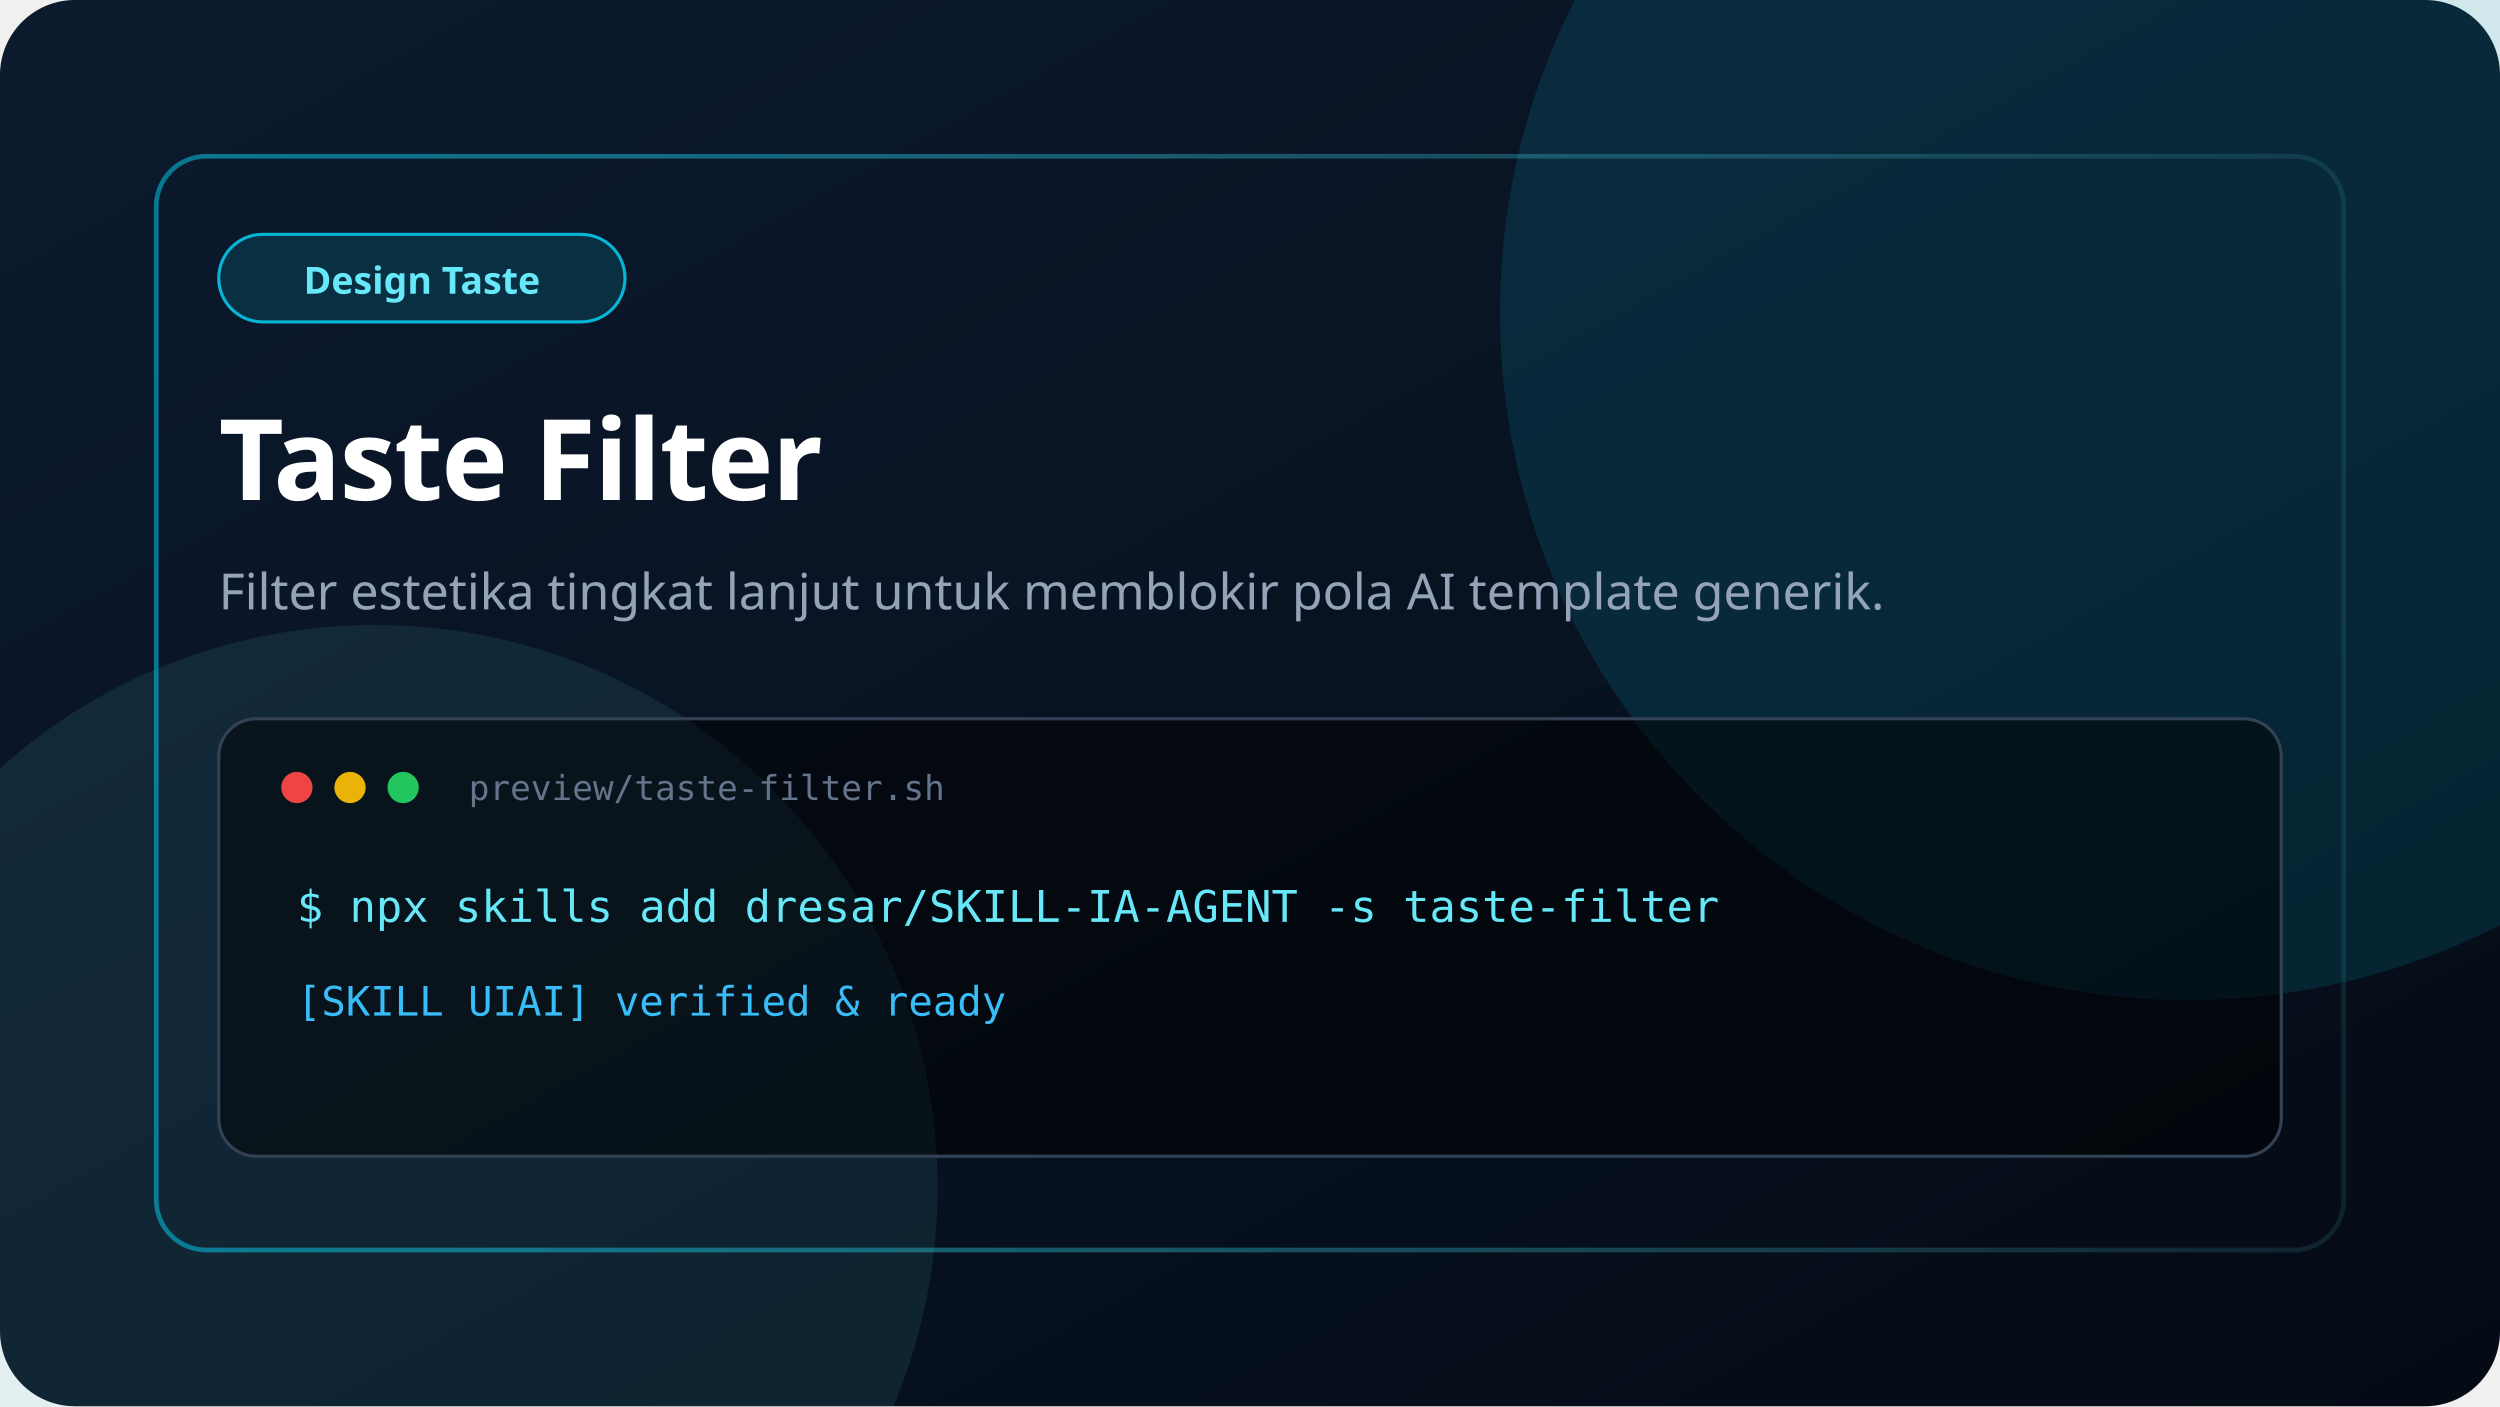
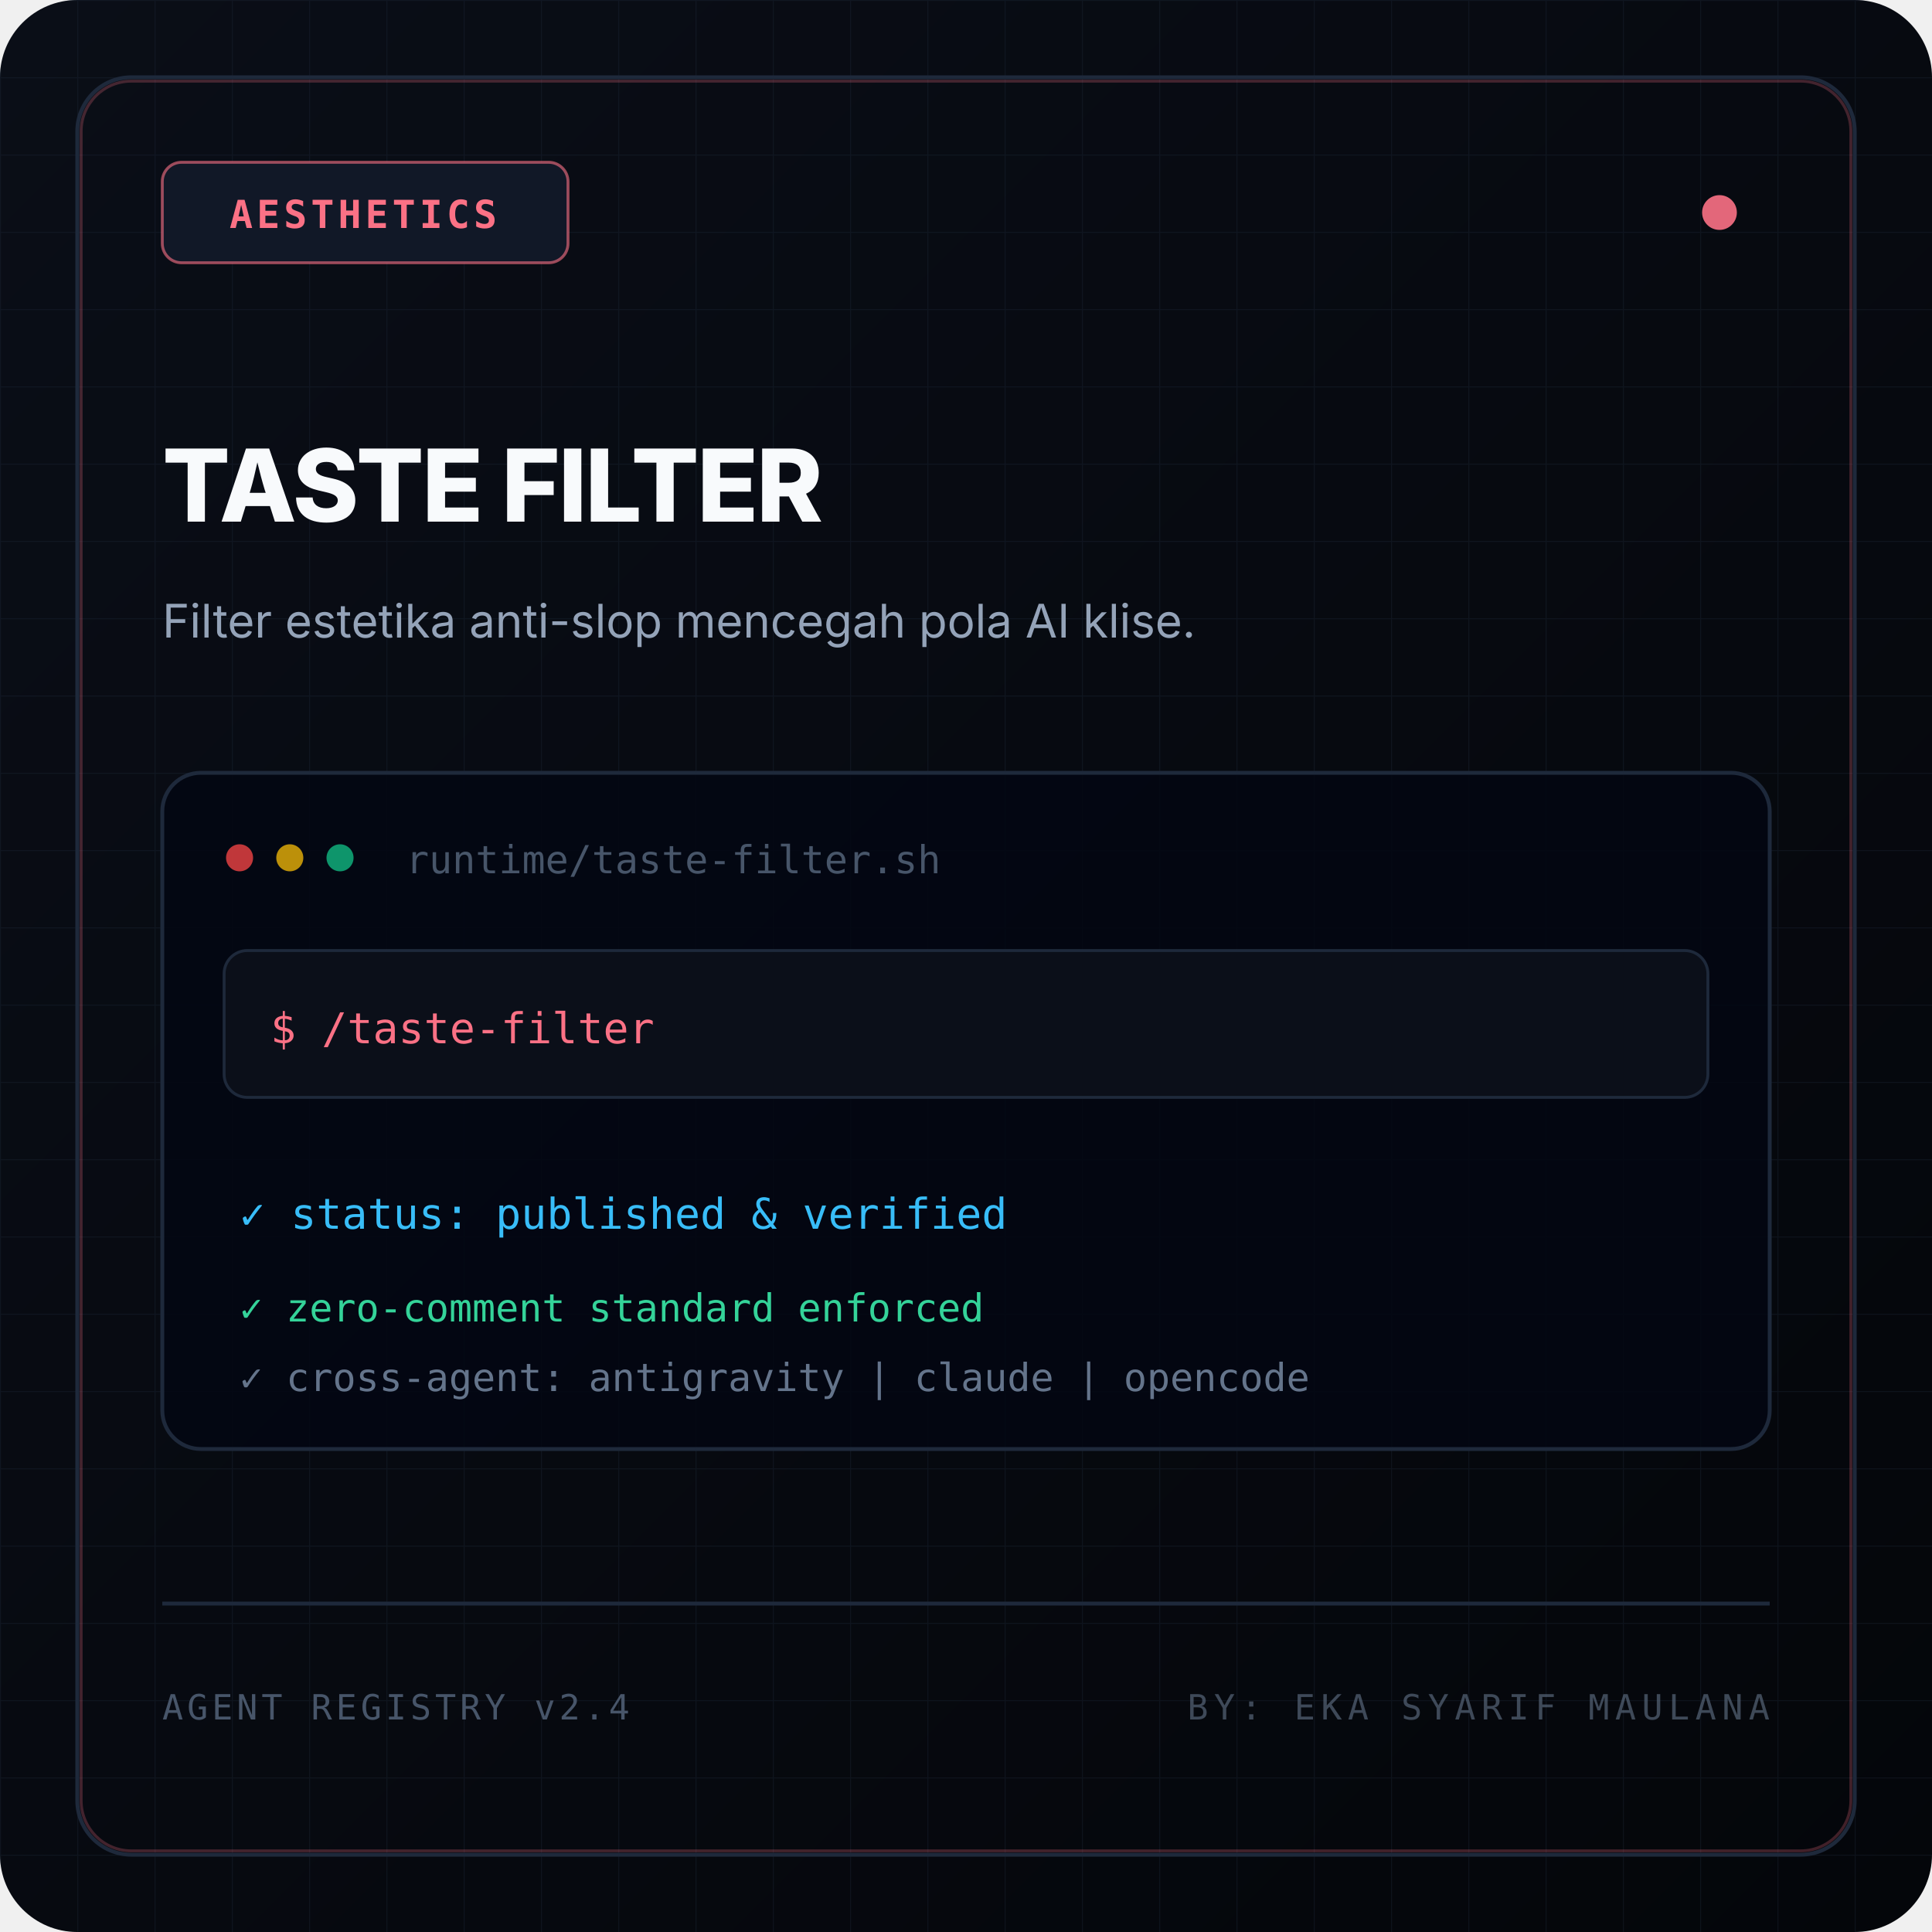
- <svg xmlns="http://www.w3.org/2000/svg" viewBox="0 0 800 450" width="100%" height="100%">
+ <svg xmlns="http://www.w3.org/2000/svg" viewBox="0 0 500 500" width="100%" height="100%">
  <defs>
    <linearGradient id="bg-taste-filter" x1="0%" y1="0%" x2="100%" y2="100%">
-       <stop offset="0%" stop-color="#0C1A2E" />
-       <stop offset="100%" stop-color="#040B15" />
+       <stop offset="0%" stop-color="#0A0E17" />
+       <stop offset="100%" stop-color="#04060A" />
    </linearGradient>
-     <linearGradient id="glow-taste-filter" x1="0%" y1="0%" x2="100%" y2="0%">
-       <stop offset="0%" stop-color="#06B6D4" stop-opacity="0.6" />
-       <stop offset="100%" stop-color="#67E8F9" stop-opacity="0.1" />
+     <linearGradient id="accent-grad-taste-filter" x1="0%" y1="0%" x2="100%" y2="0%">
+       <stop offset="0%" stop-color="#FB7185" />
+       <stop offset="100%" stop-color="#E11D48" />
    </linearGradient>
+     <pattern id="grid-taste-filter" width="20" height="20" patternUnits="userSpaceOnUse">
+       <path d="M 20 0 L 0 0 0 20" fill="none" stroke="#1E293B" stroke-width="0.5" stroke-opacity="0.35" />
+     </pattern>
  </defs>
-   <rect width="800" height="450" rx="24" fill="url(#bg-taste-filter)" />
-   <circle cx="700" cy="100" r="220" fill="#06B6D4" opacity="0.14" />
-   <circle cx="120" cy="380" r="180" fill="#67E8F9" opacity="0.09" />
-   <rect x="50" y="50" width="700" height="350" rx="16" fill="none" stroke="url(#glow-taste-filter)" stroke-width="1.5" />
-   <rect x="70" y="75" width="130" height="28" rx="14" fill="#06B6D4" fill-opacity="0.15" stroke="#06B6D4" stroke-width="1" />
-   <text x="135" y="94" fill="#67E8F9" font-family="system-ui, sans-serif" font-size="12" font-weight="700" text-anchor="middle">Design Taste</text>
-   <text x="70" y="160" fill="#FFFFFF" font-family="system-ui, sans-serif" font-size="36" font-weight="800" letter-spacing="-0.5">Taste Filter</text>
-   <text x="70" y="195" fill="#94A3B8" font-family="system-ui, sans-serif" font-size="16" font-weight="400">Filter estetika tingkat lanjut untuk memblokir pola AI template generik.</text>
-   <rect x="70" y="230" width="660" height="140" rx="12" fill="#000000" fill-opacity="0.5" stroke="#334155" stroke-width="1" />
-   <circle cx="95" cy="252" r="5" fill="#EF4444" />
-   <circle cx="112" cy="252" r="5" fill="#EAB308" />
-   <circle cx="129" cy="252" r="5" fill="#22C55E" />
-   <text x="150" y="256" fill="#64748B" font-family="monospace" font-size="11">preview/taste-filter.sh</text>
-   <text x="95" y="295" fill="#67E8F9" font-family="monospace" font-size="14">$ npx skills add dresar/SKILL-IA-AGENT -s taste-filter</text>
-   <text x="95" y="325" fill="#38BDF8" font-family="monospace" font-size="13">[SKILL UIAI] verified &amp; ready</text>
+   <rect width="500" height="500" rx="20" fill="url(#bg-taste-filter)" />
+   <rect width="500" height="500" fill="url(#grid-taste-filter)" rx="20" />
+   <rect x="20" y="20" width="460" height="460" rx="14" fill="none" stroke="#1E293B" stroke-width="1" />
+   <rect x="21" y="21" width="458" height="458" rx="13" fill="none" stroke="#FB7185" stroke-width="0.75" stroke-opacity="0.25" />
+   <rect x="42" y="42" width="105" height="26" rx="5" fill="#111827" stroke="#FB7185" stroke-width="0.75" stroke-opacity="0.6" />
+   <text x="94" y="59" fill="#FB7185" font-family="monospace" font-size="10" font-weight="700" text-anchor="middle" letter-spacing="1">AESTHETICS</text>
+   <circle cx="445" cy="55" r="4.5" fill="#FB7185" opacity="0.9" />
+   <text x="42" y="135" fill="#F8FAFC" font-family="system-ui, -apple-system, sans-serif" font-size="26" font-weight="800" letter-spacing="-0.5">TASTE FILTER</text>
+   <text x="42" y="165" fill="#94A3B8" font-family="system-ui, -apple-system, sans-serif" font-size="12" font-weight="400">Filter estetika anti-slop mencegah pola AI klise.</text>
+   <rect x="42" y="200" width="416" height="175" rx="10" fill="#030712" fill-opacity="0.85" stroke="#1E293B" stroke-width="1" />
+   <circle cx="62" cy="222" r="3.5" fill="#EF4444" opacity="0.8" />
+   <circle cx="75" cy="222" r="3.5" fill="#EAB308" opacity="0.8" />
+   <circle cx="88" cy="222" r="3.5" fill="#10B981" opacity="0.8" />
+   <text x="105" y="226" fill="#475569" font-family="monospace" font-size="10">runtime/taste-filter.sh</text>
+   <rect x="58" y="246" width="384" height="38" rx="6" fill="#0B0F19" stroke="#1E293B" stroke-width="0.75" />
+   <text x="70" y="270" fill="#FB7185" font-family="monospace" font-size="11">$ /taste-filter</text>
+   <text x="62" y="318" fill="#38BDF8" font-family="monospace" font-size="11">✓ status: published &amp; verified</text>
+   <text x="62" y="342" fill="#34D399" font-family="monospace" font-size="10">✓ zero-comment standard enforced</text>
+   <text x="62" y="360" fill="#64748B" font-family="monospace" font-size="10">✓ cross-agent: antigravity | claude | opencode</text>
+   <line x1="42" y1="415" x2="458" y2="415" stroke="#1E293B" stroke-width="1" />
+   <text x="42" y="445" fill="#475569" font-family="monospace" font-size="9" letter-spacing="1">AGENT REGISTRY v2.4</text>
+   <text x="458" y="445" fill="#64748B" opacity="0.6" font-family="monospace" font-size="9" text-anchor="end" letter-spacing="1.5">BY: EKA SYARIF MAULANA</text>
</svg>
